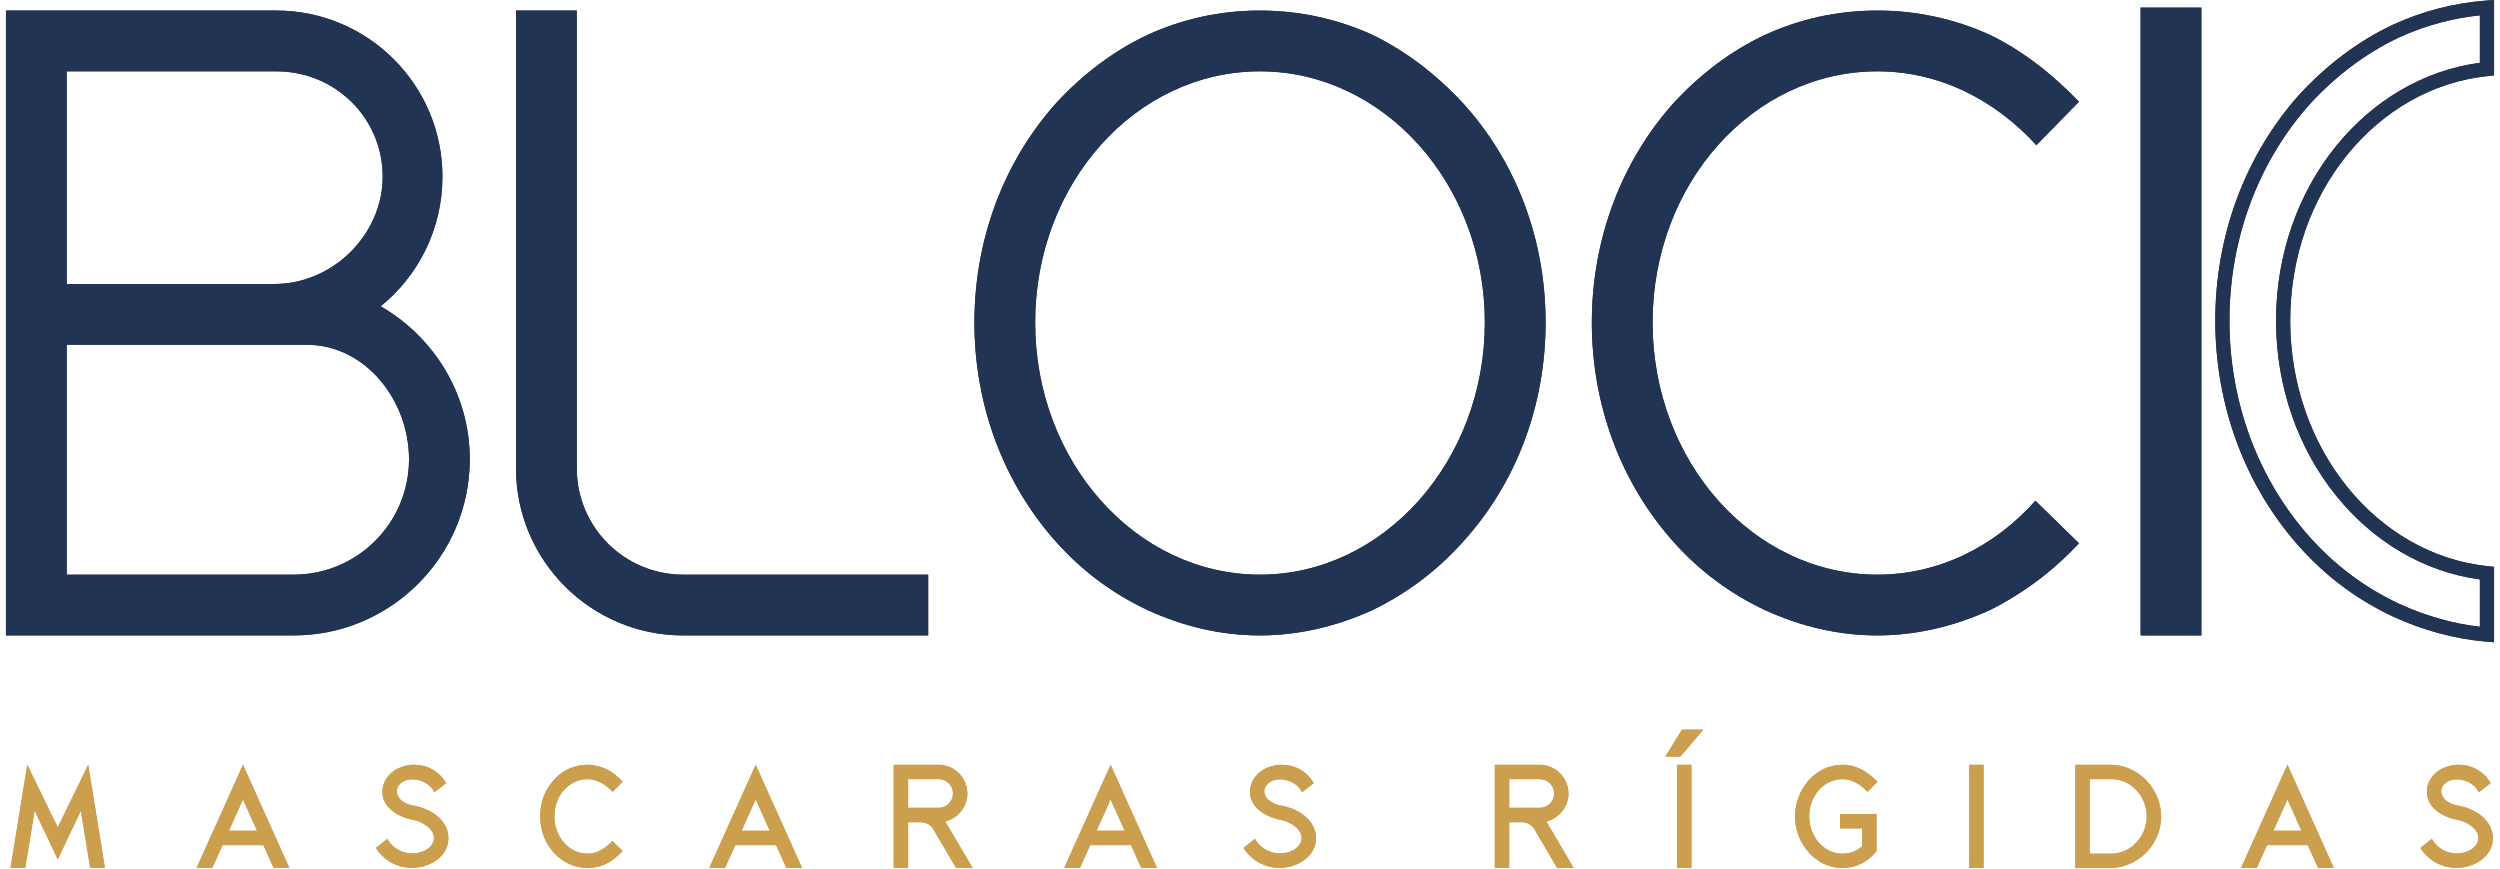
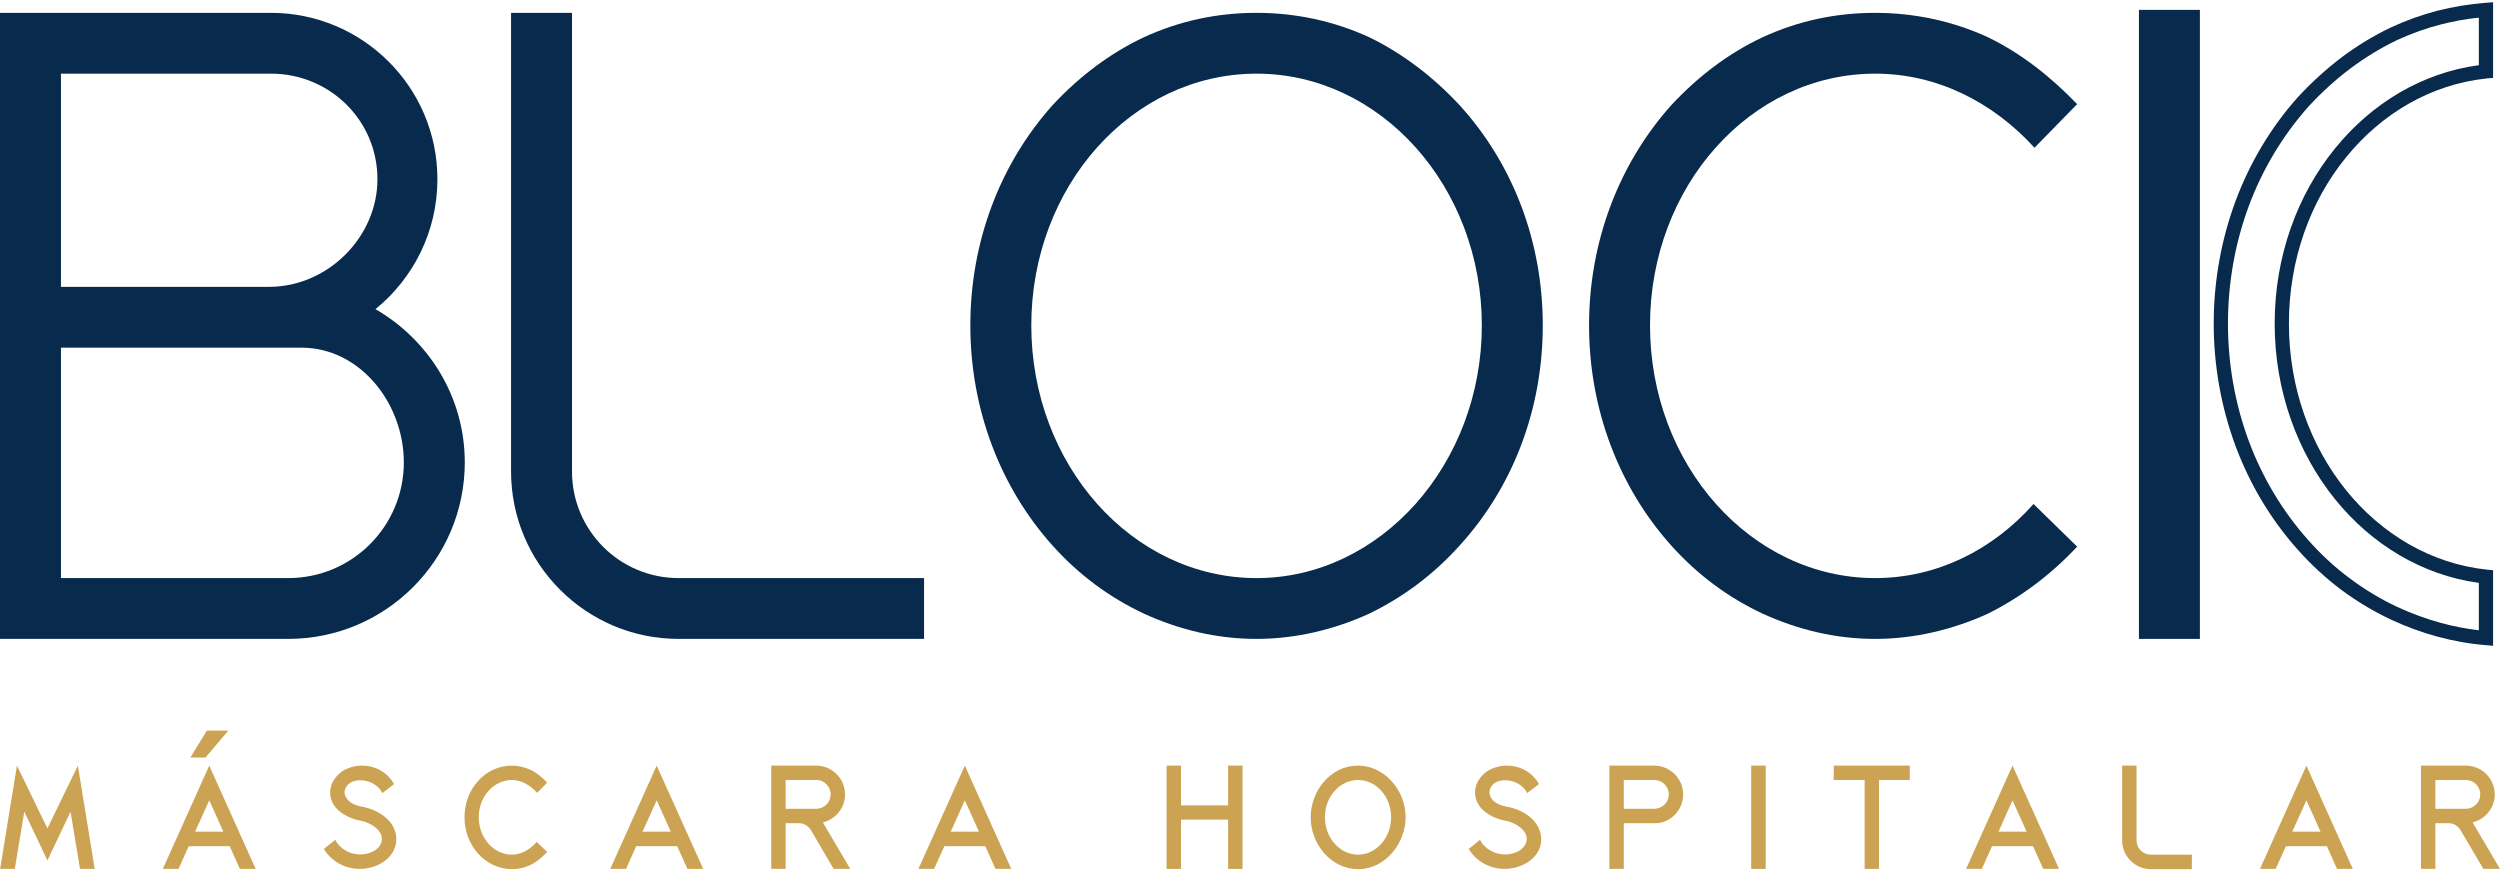
- <svg xmlns="http://www.w3.org/2000/svg" xml:space="preserve" width="144px" height="50px" version="1.1" style="shape-rendering:geometricPrecision; text-rendering:geometricPrecision; image-rendering:optimizeQuality; fill-rule:evenodd; clip-rule:evenodd" viewBox="0 0 144.9 50.553">
+ <svg xmlns="http://www.w3.org/2000/svg" xml:space="preserve" width="175px" height="61px" version="1.1" style="shape-rendering:geometricPrecision; text-rendering:geometricPrecision; image-rendering:optimizeQuality; fill-rule:evenodd; clip-rule:evenodd" viewBox="0 0 177.18 61.44">
  <defs>
    <style type="text/css">
   
-     .fil2 {fill:#223454}
-     .fil0 {fill:#CC9F4E;fill-rule:nonzero}
-     .fil1 {fill:#223454;fill-rule:nonzero}
+     .fil1 {fill:#082A4D}
+     .fil0 {fill:#082A4D;fill-rule:nonzero}
+     .fil2 {fill:#CCA352;fill-rule:nonzero}
   
  </style>
  </defs>
  <g id="Camada_x0020_1">
-     <path class="fil0" d="M0.267 50.553m4.524 -6.015l-1.775 3.646 -1.774 -3.646 -0.975 6.005 0.858 0 0.546 -3.334 1.345 2.837 1.346 -2.827 0.545 3.324 0.858 0 -0.974 -6.005z" />
-     <path class="fil0" d="M11.104 50.553m4.484 -0.01l0.916 0 -2.7 -6.005 -2.7 6.005 0.916 0 0.595 -1.326 2.378 0 0.595 1.326zm-2.603 -2.164l0.819 -1.823 0.819 1.823 -1.638 0z" />
-     <path class="fil0" d="M21.55 50.553m2.213 -6.015c-0.39,0 -0.789,0.117 -1.111,0.312 -0.39,0.254 -0.663,0.653 -0.721,1.092 -0.118,1.072 0.926,1.647 1.774,1.803 0.584,0.107 1.277,0.566 1.218,1.121 -0.029,0.244 -0.185,0.459 -0.429,0.615 -0.809,0.467 -1.871,0.156 -2.281,-0.634l-0.663 0.536c0.478,0.761 1.268,1.16 2.106,1.16 0.945,0 2.008,-0.585 2.106,-1.579 0.097,-1.092 -0.907,-1.872 -2.087,-2.057 -0.263,-0.058 -0.516,-0.166 -0.692,-0.331 -0.156,-0.166 -0.243,-0.361 -0.224,-0.537 0.146,-0.935 1.755,-0.828 2.193,0.098l0.683 -0.526c-0.4,-0.702 -1.102,-1.073 -1.872,-1.073z" />
-     <path class="fil0" d="M31.11 50.553m4.202 -1.579c-0.41,0.458 -0.927,0.74 -1.443,0.74 -1.073,0 -1.93,-0.974 -1.93,-2.173 0,-1.199 0.857,-2.165 1.93,-2.165 0.526,0 1.043,0.283 1.462,0.742l0.585 -0.595c-0.312,-0.322 -0.634,-0.585 -0.965,-0.741 -0.351,-0.156 -0.721,-0.244 -1.082,-0.244 -0.38,0 -0.741,0.078 -1.092,0.234 -0.332,0.156 -0.634,0.38 -0.877,0.663 -0.517,0.565 -0.79,1.316 -0.79,2.106 0,0.789 0.273,1.54 0.79,2.105 0.253,0.293 0.555,0.507 0.877,0.663 0.341,0.156 0.702,0.244 1.092,0.244 0.38,0 0.75,-0.088 1.082,-0.244 0.312,-0.156 0.633,-0.4 0.965,-0.751l-0.604 -0.584z" />
-     <path class="fil0" d="M40.962 50.553m4.484 -0.01l0.917 0 -2.7 -6.005 -2.701 6.005 0.917 0 0.594 -1.326 2.379 0 0.594 1.326zm-2.602 -2.164l0.819 -1.823 0.818 1.823 -1.637 0z" />
-     <path class="fil0" d="M51.701 50.553m4.592 -0.01l-1.589 -2.7c0.741,-0.195 1.286,-0.848 1.286,-1.628 0,-0.926 -0.75,-1.677 -1.686,-1.677l-2.603 0 0 6.005 0.839 0 0 -2.661 0.76 0c0.293,0 0.556,0.166 0.702,0.4l1.326 2.261 0.965 0zm-1.989 -3.499l-1.764 0 0 -1.668 1.784 0c0.458,0 0.828,0.371 0.828,0.839 0,0.458 -0.37,0.829 -0.848,0.829z" />
-     <path class="fil0" d="M61.632 50.553m4.484 -0.01l0.916 0 -2.7 -6.005 -2.7 6.005 0.916 0 0.595 -1.326 2.378 0 0.595 1.326zm-2.603 -2.164l0.819 -1.823 0.819 1.823 -1.638 0z" />
-     <path class="fil0" d="M72.078 50.553m2.213 -6.015c-0.39,0 -0.79,0.117 -1.111,0.312 -0.39,0.254 -0.663,0.653 -0.722,1.092 -0.117,1.072 0.927,1.647 1.774,1.803 0.585,0.107 1.278,0.566 1.219,1.121 -0.029,0.244 -0.185,0.459 -0.429,0.615 -0.809,0.467 -1.872,0.156 -2.281,-0.634l-0.663 0.536c0.478,0.761 1.267,1.16 2.106,1.16 0.945,0 2.008,-0.585 2.105,-1.579 0.098,-1.092 -0.906,-1.872 -2.086,-2.057 -0.263,-0.058 -0.516,-0.166 -0.692,-0.331 -0.156,-0.166 -0.244,-0.361 -0.224,-0.537 0.146,-0.935 1.755,-0.828 2.193,0.098l0.683 -0.526c-0.4,-0.702 -1.102,-1.073 -1.872,-1.073z" />
-     <path class="fil0" d="M86.707 50.553m4.591 -0.01l-1.588 -2.7c0.74,-0.195 1.286,-0.848 1.286,-1.628 0,-0.926 -0.75,-1.677 -1.686,-1.677l-2.603 0 0 6.005 0.839 0 0 -2.661 0.76 0c0.292,0 0.555,0.166 0.702,0.4l1.326 2.261 0.964 0zm-1.988 -3.499l-1.764 0 0 -1.668 1.783 0c0.458,0 0.829,0.371 0.829,0.839 0,0.458 -0.371,0.829 -0.848,0.829z" />
-     <path class="fil0" d="M96.637 50.553m1.521 -6.015l-0.838 0 0 6.005 0.838 0 0 -6.005zm-0.555 -2.047l-0.966 1.57 0.878 0 1.335 -1.57 -1.247 0z" />
-     <path class="fil0" d="M104.189 50.553m4.747 -0.985l0 -2.164 -2.125 0 0 0.839 1.287 0 0 1.043c-0.322,0.292 -0.712,0.428 -1.151,0.428 -1.072,0 -1.93,-0.974 -1.93,-2.173 0,-1.199 0.858,-2.165 1.93,-2.165 0.527,0 1.053,0.283 1.463,0.742l0.585 -0.595c-0.585,-0.585 -1.229,-0.985 -2.048,-0.985 -1.618,0 -2.758,1.492 -2.758,3.003 0,1.569 1.199,3.012 2.758,3.012 0.81,0 1.512,-0.38 1.989,-0.985z" />
-     <path class="fil0" d="M114.333 50.553m0.839 -6.015l-0.839 0 0 6.005 0.839 0 0 -6.005z" />
-     <path class="fil0" d="M120.51 50.553m5.001 -3.003c0,-1.627 -1.336,-2.982 -2.895,-3.012l-2.106 0 0 6.015 2.106 0c1.638,-0.059 2.895,-1.443 2.895,-3.003zm-2.895 -2.174c1.16,-0.009 2.057,1.014 2.057,2.174 0,1.16 -0.926,2.164 -2.057,2.164l-1.267 0 0 -4.338 1.267 0z" />
-     <path class="fil0" d="M130.167 50.553m4.484 -0.01l0.917 0 -2.7 -6.005 -2.701 6.005 0.917 0 0.594 -1.326 2.379 0 0.594 1.326zm-2.602 -2.164l0.819 -1.823 0.818 1.823 -1.637 0z" />
-     <path class="fil0" d="M140.614 50.553m2.213 -6.015c-0.39,0 -0.79,0.117 -1.112,0.312 -0.389,0.254 -0.663,0.653 -0.721,1.092 -0.117,1.072 0.926,1.647 1.774,1.803 0.585,0.107 1.277,0.566 1.219,1.121 -0.03,0.244 -0.186,0.459 -0.429,0.615 -0.809,0.467 -1.872,0.156 -2.281,-0.634l-0.663 0.536c0.477,0.761 1.267,1.16 2.105,1.16 0.946,0 2.009,-0.585 2.106,-1.579 0.097,-1.092 -0.906,-1.872 -2.086,-2.057 -0.263,-0.058 -0.517,-0.166 -0.692,-0.331 -0.156,-0.166 -0.244,-0.361 -0.224,-0.537 0.146,-0.935 1.754,-0.828 2.193,0.098l0.682 -0.526c-0.399,-0.702 -1.101,-1.073 -1.871,-1.073z" />
-     <path class="fil1" d="M0 37.005m21.822 -19.168c2.183,-1.769 3.598,-4.482 3.598,-7.549 0,-5.367 -4.364,-9.673 -9.673,-9.673l-15.747 0 0 36.39 16.75 0c5.662,0 10.262,-4.6 10.262,-10.262 0,-3.834 -2.123,-7.137 -5.19,-8.906zm-5.072 15.629l-13.211 0 0 -13.388 13.978 0c3.421,0 5.957,3.244 5.957,6.665 0,3.715 -3.008,6.723 -6.724,6.723zm-1.003 -29.312c3.421,0 6.193,2.713 6.193,6.134 0,3.362 -2.89,6.251 -6.31,6.251l-12.091 0 0 -12.385 12.208 0z" />
-     <path class="fil1" d="M29.705 37.005m9.731 -3.539c-3.421,0 -6.193,-2.772 -6.193,-6.192l0 -26.659 -3.538 0 0 26.659c0,5.367 4.364,9.731 9.731,9.731l14.273 0 0 -3.539 -14.273 0z" />
-     <path class="fil1" d="M56.4 37.005m16.633 0c2.241,0 4.482,-0.531 6.546,-1.474 1.947,-0.944 3.716,-2.242 5.249,-3.952 3.126,-3.421 4.837,-7.962 4.837,-12.798 0,-4.837 -1.711,-9.378 -4.837,-12.799 -1.533,-1.651 -3.302,-3.008 -5.249,-3.952 -2.064,-0.943 -4.305,-1.415 -6.546,-1.415 -2.301,0 -4.483,0.472 -6.547,1.415 -2.006,0.944 -3.775,2.301 -5.308,3.952 -3.067,3.421 -4.778,7.962 -4.778,12.799 0,4.836 1.711,9.377 4.778,12.798 1.533,1.71 3.302,3.008 5.308,3.952 2.064,0.943 4.246,1.474 6.547,1.474zm0 -32.851c7.195,0 13.093,6.546 13.093,14.627 0,8.08 -5.898,14.685 -13.093,14.685 -7.255,0 -13.094,-6.605 -13.094,-14.685 0,-8.081 5.839,-14.627 13.094,-14.627z" />
-     <path class="fil1" d="M92.357 37.005m25.833 -7.844c-2.36,2.654 -5.603,4.305 -9.201,4.305 -7.255,0 -13.094,-6.605 -13.094,-14.685 0,-8.081 5.839,-14.627 13.094,-14.627 3.598,0 6.841,1.651 9.259,4.305l2.478 -2.536c-1.534,-1.592 -3.244,-2.949 -5.19,-3.893 -2.065,-0.943 -4.306,-1.415 -6.547,-1.415 -2.3,0 -4.483,0.472 -6.547,1.415 -2.005,0.944 -3.775,2.301 -5.308,3.952 -3.067,3.421 -4.777,7.962 -4.777,12.799 0,4.836 1.71,9.377 4.777,12.798 1.533,1.71 3.303,3.008 5.308,3.952 2.064,0.943 4.247,1.474 6.547,1.474 2.241,0 4.482,-0.531 6.547,-1.474 1.887,-0.944 3.656,-2.242 5.19,-3.893l-2.536 -2.477z" />
-     <polygon class="fil2" points="127.856,17.866 127.856,14.273 127.856,0.443 124.317,0.443 124.317,37.006 127.856,37.006 127.856,26.356 127.856,23.377 " />
-     <path class="fil1" d="M144.074 33.745c-3.309,-0.449 -6.243,-2.241 -8.366,-4.871 -2.178,-2.699 -3.504,-6.285 -3.504,-10.202 0,-3.914 1.324,-7.484 3.5,-10.17 2.122,-2.619 5.059,-4.401 8.37,-4.845l0 -2.763c-0.75,0.078 -1.487,0.21 -2.205,0.397 -0.862,0.223 -1.707,0.524 -2.53,0.902 -0.959,0.455 -1.864,1.007 -2.71,1.64 -0.879,0.658 -1.702,1.41 -2.466,2.238 -1.501,1.685 -2.672,3.649 -3.465,5.787 -0.791,2.131 -1.208,4.436 -1.208,6.814 0,2.377 0.418,4.684 1.208,6.815 0.793,2.138 1.963,4.101 3.465,5.786 0.747,0.837 1.553,1.577 2.416,2.22 0.864,0.645 1.786,1.196 2.76,1.657 0.82,0.378 1.667,0.69 2.535,0.925 0.716,0.197 1.45,0.339 2.2,0.425l0 -2.755zm-7.725 -5.387c2.067,2.561 4.946,4.276 8.18,4.614l0.371 0.039 0 4.392 -0.447 -0.037c-0.947,-0.079 -1.879,-0.247 -2.795,-0.497 -0.904,-0.243 -1.794,-0.572 -2.666,-0.973 -1.034,-0.489 -2.002,-1.067 -2.906,-1.741 -0.906,-0.676 -1.753,-1.453 -2.539,-2.334 -1.571,-1.763 -2.795,-3.815 -3.623,-6.048 -0.824,-2.222 -1.259,-4.625 -1.259,-7.101 0,-2.477 0.435,-4.879 1.259,-7.101 0.828,-2.232 2.052,-4.285 3.623,-6.048l0.005 -0.005c0.796,-0.862 1.658,-1.65 2.584,-2.342 0.893,-0.669 1.845,-1.25 2.852,-1.726 0.872,-0.401 1.764,-0.72 2.675,-0.956 0.913,-0.235 1.846,-0.39 2.794,-0.461l0.443 -0.033 0 4.392 -0.371 0.038c-3.237,0.335 -6.119,2.039 -8.187,4.591 -2.06,2.542 -3.313,5.929 -3.313,9.651 0,3.724 1.256,7.128 3.32,9.686z" />
-     <path class="fil0" d="M0.267 50.553m4.524 -6.015l-1.775 3.646 -1.774 -3.646 -0.975 6.005 0.858 0 0.546 -3.334 1.345 2.837 1.346 -2.827 0.545 3.324 0.858 0 -0.974 -6.005z" />
-     <path class="fil0" d="M11.104 50.553m4.484 -0.01l0.916 0 -2.7 -6.005 -2.7 6.005 0.916 0 0.595 -1.326 2.378 0 0.595 1.326zm-2.603 -2.164l0.819 -1.823 0.819 1.823 -1.638 0z" />
-     <path class="fil0" d="M21.55 50.553m2.213 -6.015c-0.39,0 -0.789,0.117 -1.111,0.312 -0.39,0.254 -0.663,0.653 -0.721,1.092 -0.118,1.072 0.926,1.647 1.774,1.803 0.584,0.107 1.277,0.566 1.218,1.121 -0.029,0.244 -0.185,0.459 -0.429,0.615 -0.809,0.467 -1.871,0.156 -2.281,-0.634l-0.663 0.536c0.478,0.761 1.268,1.16 2.106,1.16 0.945,0 2.008,-0.585 2.106,-1.579 0.097,-1.092 -0.907,-1.872 -2.087,-2.057 -0.263,-0.058 -0.516,-0.166 -0.692,-0.331 -0.156,-0.166 -0.243,-0.361 -0.224,-0.537 0.146,-0.935 1.755,-0.828 2.193,0.098l0.683 -0.526c-0.4,-0.702 -1.102,-1.073 -1.872,-1.073z" />
-     <path class="fil0" d="M31.11 50.553m4.202 -1.579c-0.41,0.458 -0.927,0.74 -1.443,0.74 -1.073,0 -1.93,-0.974 -1.93,-2.173 0,-1.199 0.857,-2.165 1.93,-2.165 0.526,0 1.043,0.283 1.462,0.742l0.585 -0.595c-0.312,-0.322 -0.634,-0.585 -0.965,-0.741 -0.351,-0.156 -0.721,-0.244 -1.082,-0.244 -0.38,0 -0.741,0.078 -1.092,0.234 -0.332,0.156 -0.634,0.38 -0.877,0.663 -0.517,0.565 -0.79,1.316 -0.79,2.106 0,0.789 0.273,1.54 0.79,2.105 0.253,0.293 0.555,0.507 0.877,0.663 0.341,0.156 0.702,0.244 1.092,0.244 0.38,0 0.75,-0.088 1.082,-0.244 0.312,-0.156 0.633,-0.4 0.965,-0.751l-0.604 -0.584z" />
-     <path class="fil0" d="M40.962 50.553m4.484 -0.01l0.917 0 -2.7 -6.005 -2.701 6.005 0.917 0 0.594 -1.326 2.379 0 0.594 1.326zm-2.602 -2.164l0.819 -1.823 0.818 1.823 -1.637 0z" />
-     <path class="fil0" d="M51.701 50.553m4.592 -0.01l-1.589 -2.7c0.741,-0.195 1.286,-0.848 1.286,-1.628 0,-0.926 -0.75,-1.677 -1.686,-1.677l-2.603 0 0 6.005 0.839 0 0 -2.661 0.76 0c0.293,0 0.556,0.166 0.702,0.4l1.326 2.261 0.965 0zm-1.989 -3.499l-1.764 0 0 -1.668 1.784 0c0.458,0 0.828,0.371 0.828,0.839 0,0.458 -0.37,0.829 -0.848,0.829z" />
-     <path class="fil0" d="M61.632 50.553m4.484 -0.01l0.916 0 -2.7 -6.005 -2.7 6.005 0.916 0 0.595 -1.326 2.378 0 0.595 1.326zm-2.603 -2.164l0.819 -1.823 0.819 1.823 -1.638 0z" />
-     <path class="fil0" d="M72.078 50.553m2.213 -6.015c-0.39,0 -0.79,0.117 -1.111,0.312 -0.39,0.254 -0.663,0.653 -0.722,1.092 -0.117,1.072 0.927,1.647 1.774,1.803 0.585,0.107 1.278,0.566 1.219,1.121 -0.029,0.244 -0.185,0.459 -0.429,0.615 -0.809,0.467 -1.872,0.156 -2.281,-0.634l-0.663 0.536c0.478,0.761 1.267,1.16 2.106,1.16 0.945,0 2.008,-0.585 2.105,-1.579 0.098,-1.092 -0.906,-1.872 -2.086,-2.057 -0.263,-0.058 -0.516,-0.166 -0.692,-0.331 -0.156,-0.166 -0.244,-0.361 -0.224,-0.537 0.146,-0.935 1.755,-0.828 2.193,0.098l0.683 -0.526c-0.4,-0.702 -1.102,-1.073 -1.872,-1.073z" />
-     <path class="fil0" d="M86.707 50.553m4.591 -0.01l-1.588 -2.7c0.74,-0.195 1.286,-0.848 1.286,-1.628 0,-0.926 -0.75,-1.677 -1.686,-1.677l-2.603 0 0 6.005 0.839 0 0 -2.661 0.76 0c0.292,0 0.555,0.166 0.702,0.4l1.326 2.261 0.964 0zm-1.988 -3.499l-1.764 0 0 -1.668 1.783 0c0.458,0 0.829,0.371 0.829,0.839 0,0.458 -0.371,0.829 -0.848,0.829z" />
-     <path class="fil0" d="M96.637 50.553m1.521 -6.015l-0.838 0 0 6.005 0.838 0 0 -6.005zm-0.555 -2.047l-0.966 1.57 0.878 0 1.335 -1.57 -1.247 0z" />
-     <path class="fil0" d="M104.189 50.553m4.747 -0.985l0 -2.164 -2.125 0 0 0.839 1.287 0 0 1.043c-0.322,0.292 -0.712,0.428 -1.151,0.428 -1.072,0 -1.93,-0.974 -1.93,-2.173 0,-1.199 0.858,-2.165 1.93,-2.165 0.527,0 1.053,0.283 1.463,0.742l0.585 -0.595c-0.585,-0.585 -1.229,-0.985 -2.048,-0.985 -1.618,0 -2.758,1.492 -2.758,3.003 0,1.569 1.199,3.012 2.758,3.012 0.81,0 1.512,-0.38 1.989,-0.985z" />
-     <path class="fil0" d="M114.333 50.553m0.839 -6.015l-0.839 0 0 6.005 0.839 0 0 -6.005z" />
-     <path class="fil0" d="M120.51 50.553m5.001 -3.003c0,-1.627 -1.336,-2.982 -2.895,-3.012l-2.106 0 0 6.015 2.106 0c1.638,-0.059 2.895,-1.443 2.895,-3.003zm-2.895 -2.174c1.16,-0.009 2.057,1.014 2.057,2.174 0,1.16 -0.926,2.164 -2.057,2.164l-1.267 0 0 -4.338 1.267 0z" />
-     <path class="fil0" d="M130.167 50.553m4.484 -0.01l0.917 0 -2.7 -6.005 -2.701 6.005 0.917 0 0.594 -1.326 2.379 0 0.594 1.326zm-2.602 -2.164l0.819 -1.823 0.818 1.823 -1.637 0z" />
-     <path class="fil0" d="M140.614 50.553m2.213 -6.015c-0.39,0 -0.79,0.117 -1.112,0.312 -0.389,0.254 -0.663,0.653 -0.721,1.092 -0.117,1.072 0.926,1.647 1.774,1.803 0.585,0.107 1.277,0.566 1.219,1.121 -0.03,0.244 -0.186,0.459 -0.429,0.615 -0.809,0.467 -1.872,0.156 -2.281,-0.634l-0.663 0.536c0.477,0.761 1.267,1.16 2.105,1.16 0.946,0 2.009,-0.585 2.106,-1.579 0.097,-1.092 -0.906,-1.872 -2.086,-2.057 -0.263,-0.058 -0.517,-0.166 -0.692,-0.331 -0.156,-0.166 -0.244,-0.361 -0.224,-0.537 0.146,-0.935 1.754,-0.828 2.193,0.098l0.682 -0.526c-0.399,-0.702 -1.101,-1.073 -1.871,-1.073z" />
-     <path class="fil1" d="M0 37.005m21.822 -19.168c2.183,-1.769 3.598,-4.482 3.598,-7.549 0,-5.367 -4.364,-9.673 -9.673,-9.673l-15.747 0 0 36.39 16.75 0c5.662,0 10.262,-4.6 10.262,-10.262 0,-3.834 -2.123,-7.137 -5.19,-8.906zm-5.072 15.629l-13.211 0 0 -13.388 13.978 0c3.421,0 5.957,3.244 5.957,6.665 0,3.715 -3.008,6.723 -6.724,6.723zm-1.003 -29.312c3.421,0 6.193,2.713 6.193,6.134 0,3.362 -2.89,6.251 -6.31,6.251l-12.091 0 0 -12.385 12.208 0z" />
-     <path class="fil1" d="M29.705 37.005m9.731 -3.539c-3.421,0 -6.193,-2.772 -6.193,-6.192l0 -26.659 -3.538 0 0 26.659c0,5.367 4.364,9.731 9.731,9.731l14.273 0 0 -3.539 -14.273 0z" />
-     <path class="fil1" d="M56.4 37.005m16.633 0c2.241,0 4.482,-0.531 6.546,-1.474 1.947,-0.944 3.716,-2.242 5.249,-3.952 3.126,-3.421 4.837,-7.962 4.837,-12.798 0,-4.837 -1.711,-9.378 -4.837,-12.799 -1.533,-1.651 -3.302,-3.008 -5.249,-3.952 -2.064,-0.943 -4.305,-1.415 -6.546,-1.415 -2.301,0 -4.483,0.472 -6.547,1.415 -2.006,0.944 -3.775,2.301 -5.308,3.952 -3.067,3.421 -4.778,7.962 -4.778,12.799 0,4.836 1.711,9.377 4.778,12.798 1.533,1.71 3.302,3.008 5.308,3.952 2.064,0.943 4.246,1.474 6.547,1.474zm0 -32.851c7.195,0 13.093,6.546 13.093,14.627 0,8.08 -5.898,14.685 -13.093,14.685 -7.255,0 -13.094,-6.605 -13.094,-14.685 0,-8.081 5.839,-14.627 13.094,-14.627z" />
-     <path class="fil1" d="M92.357 37.005m25.833 -7.844c-2.36,2.654 -5.603,4.305 -9.201,4.305 -7.255,0 -13.094,-6.605 -13.094,-14.685 0,-8.081 5.839,-14.627 13.094,-14.627 3.598,0 6.841,1.651 9.259,4.305l2.478 -2.536c-1.534,-1.592 -3.244,-2.949 -5.19,-3.893 -2.065,-0.943 -4.306,-1.415 -6.547,-1.415 -2.3,0 -4.483,0.472 -6.547,1.415 -2.005,0.944 -3.775,2.301 -5.308,3.952 -3.067,3.421 -4.777,7.962 -4.777,12.799 0,4.836 1.71,9.377 4.777,12.798 1.533,1.71 3.303,3.008 5.308,3.952 2.064,0.943 4.247,1.474 6.547,1.474 2.241,0 4.482,-0.531 6.547,-1.474 1.887,-0.944 3.656,-2.242 5.19,-3.893l-2.536 -2.477z" />
-     <polygon class="fil2" points="127.856,17.866 127.856,14.273 127.856,0.443 124.317,0.443 124.317,37.006 127.856,37.006 127.856,26.356 127.856,23.377 " />
-     <path class="fil1" d="M144.074 33.745c-3.309,-0.449 -6.243,-2.241 -8.366,-4.871 -2.178,-2.699 -3.504,-6.285 -3.504,-10.202 0,-3.914 1.324,-7.484 3.5,-10.17 2.122,-2.619 5.059,-4.401 8.37,-4.845l0 -2.763c-0.75,0.078 -1.487,0.21 -2.205,0.397 -0.862,0.223 -1.707,0.524 -2.53,0.902 -0.959,0.455 -1.864,1.007 -2.71,1.64 -0.879,0.658 -1.702,1.41 -2.466,2.238 -1.501,1.685 -2.672,3.649 -3.465,5.787 -0.791,2.131 -1.208,4.436 -1.208,6.814 0,2.377 0.418,4.684 1.208,6.815 0.793,2.138 1.963,4.101 3.465,5.786 0.747,0.837 1.553,1.577 2.416,2.22 0.864,0.645 1.786,1.196 2.76,1.657 0.82,0.378 1.667,0.69 2.535,0.925 0.716,0.197 1.45,0.339 2.2,0.425l0 -2.755zm-7.725 -5.387c2.067,2.561 4.946,4.276 8.18,4.614l0.371 0.039 0 4.392 -0.447 -0.037c-0.947,-0.079 -1.879,-0.247 -2.795,-0.497 -0.904,-0.243 -1.794,-0.572 -2.666,-0.973 -1.034,-0.489 -2.002,-1.067 -2.906,-1.741 -0.906,-0.676 -1.753,-1.453 -2.539,-2.334 -1.571,-1.763 -2.795,-3.815 -3.623,-6.048 -0.824,-2.222 -1.259,-4.625 -1.259,-7.101 0,-2.477 0.435,-4.879 1.259,-7.101 0.828,-2.232 2.052,-4.285 3.623,-6.048l0.005 -0.005c0.796,-0.862 1.658,-1.65 2.584,-2.342 0.893,-0.669 1.845,-1.25 2.852,-1.726 0.872,-0.401 1.764,-0.72 2.675,-0.956 0.913,-0.235 1.846,-0.39 2.794,-0.461l0.443 -0.033 0 4.392 -0.371 0.038c-3.237,0.335 -6.119,2.039 -8.187,4.591 -2.06,2.542 -3.313,5.929 -3.313,9.651 0,3.724 1.256,7.128 3.32,9.686z" />
+     <g id="_2706312028400">
+       <path class="fil0" d="M0 45.12m26.61 -23.37c2.66,-2.16 4.39,-5.47 4.39,-9.21 0,-6.54 -5.32,-11.79 -11.8,-11.79l-19.2 0 0 44.37 20.43 0c6.9,0 12.51,-5.61 12.51,-12.51 0,-4.67 -2.59,-8.7 -6.33,-10.86zm-6.18 19.06l-16.11 0 0 -16.33 17.04 0c4.17,0 7.26,3.96 7.26,8.13 0,4.53 -3.66,8.2 -8.19,8.2zm-1.23 -35.75c4.17,0 7.55,3.31 7.55,7.48 0,4.1 -3.52,7.63 -7.69,7.63l-14.74 0 0 -15.11 14.88 0z" />
+       <path class="fil0" d="M36.22 45.12m11.87 -4.31c-4.17,0 -7.55,-3.38 -7.55,-7.55l0 -32.51 -4.32 0 0 32.51c0,6.54 5.32,11.86 11.87,11.86l17.4 0 0 -4.31 -17.4 0z" />
+       <path class="fil0" d="M68.77 45.12m20.29 0c2.73,0 5.46,-0.64 7.98,-1.79 2.37,-1.15 4.53,-2.74 6.4,-4.82 3.81,-4.17 5.9,-9.71 5.9,-15.61 0,-5.9 -2.09,-11.43 -5.9,-15.61 -1.87,-2.01 -4.03,-3.66 -6.4,-4.81 -2.52,-1.16 -5.25,-1.73 -7.98,-1.73 -2.81,0 -5.47,0.57 -7.99,1.73 -2.44,1.15 -4.6,2.8 -6.47,4.81 -3.74,4.18 -5.83,9.71 -5.83,15.61 0,5.9 2.09,11.44 5.83,15.61 1.87,2.08 4.03,3.67 6.47,4.82 2.52,1.15 5.18,1.79 7.99,1.79zm0 -40.06c8.77,0 15.96,7.99 15.96,17.84 0,9.85 -7.19,17.91 -15.96,17.91 -8.85,0 -15.97,-8.06 -15.97,-17.91 0,-9.85 7.12,-17.84 15.97,-17.84z" />
+       <path class="fil0" d="M112.62 45.12m31.5 -9.56c-2.88,3.24 -6.83,5.25 -11.22,5.25 -8.84,0 -15.96,-8.06 -15.96,-17.91 0,-9.85 7.12,-17.84 15.96,-17.84 4.39,0 8.34,2.02 11.29,5.25l3.02 -3.09c-1.87,-1.94 -3.95,-3.59 -6.32,-4.74 -2.52,-1.16 -5.26,-1.73 -7.99,-1.73 -2.8,0 -5.46,0.57 -7.98,1.73 -2.45,1.15 -4.6,2.8 -6.47,4.81 -3.74,4.18 -5.83,9.71 -5.83,15.61 0,5.9 2.09,11.44 5.83,15.61 1.87,2.08 4.02,3.67 6.47,4.82 2.52,1.15 5.18,1.79 7.98,1.79 2.73,0 5.47,-0.64 7.99,-1.79 2.3,-1.15 4.45,-2.74 6.32,-4.75l-3.09 -3.02z" />
+       <polygon class="fil1" points="155.91,21.79 155.91,17.4 155.91,0.54 151.59,0.54 151.59,45.12 155.91,45.12 155.91,32.14 155.91,28.51 " />
+       <path class="fil0" d="M175.68 41.15c-4.03,-0.55 -7.61,-2.73 -10.2,-5.94 -2.65,-3.29 -4.27,-7.66 -4.27,-12.44 0,-4.77 1.61,-9.13 4.27,-12.4 2.59,-3.2 6.17,-5.37 10.2,-5.91l0 -3.37c-0.91,0.09 -1.81,0.26 -2.68,0.48 -1.06,0.27 -2.09,0.64 -3.09,1.1 -1.17,0.56 -2.27,1.23 -3.3,2 -1.08,0.81 -2.08,1.72 -3.01,2.73 -1.83,2.06 -3.26,4.45 -4.23,7.06 -0.96,2.6 -1.47,5.41 -1.47,8.31 0,2.9 0.51,5.71 1.47,8.31 0.97,2.61 2.4,5 4.23,7.05 0.91,1.02 1.89,1.93 2.95,2.71 1.05,0.79 2.17,1.46 3.36,2.02 1,0.46 2.03,0.84 3.09,1.13 0.87,0.24 1.77,0.41 2.68,0.52l0 -3.36zm-9.41 -6.57c2.52,3.12 6.03,5.21 9.97,5.63l0.45 0.04 0 5.36 -0.54 -0.05c-1.16,-0.09 -2.29,-0.3 -3.41,-0.6 -1.1,-0.3 -2.19,-0.7 -3.25,-1.19 -1.26,-0.59 -2.44,-1.3 -3.55,-2.12 -1.1,-0.83 -2.13,-1.77 -3.09,-2.85 -1.92,-2.15 -3.41,-4.65 -4.42,-7.37 -1,-2.71 -1.54,-5.64 -1.54,-8.66 0,-3.02 0.54,-5.95 1.54,-8.66 1.01,-2.72 2.5,-5.23 4.42,-7.38l0 0c0.97,-1.05 2.03,-2.01 3.15,-2.86 1.09,-0.81 2.25,-1.52 3.48,-2.1 1.07,-0.49 2.15,-0.88 3.26,-1.17 1.12,-0.28 2.25,-0.47 3.41,-0.56l0.54 -0.04 0 5.36 -0.45 0.04c-3.95,0.41 -7.46,2.49 -9.98,5.6 -2.52,3.1 -4.04,7.23 -4.04,11.77 0,4.54 1.53,8.69 4.05,11.81z" />
+     </g>
+     <g id="_2706312031728">
+       <path class="fil2" d="M0.01 61.44m5.51 -7.34l-2.16 4.45 -2.16 -4.45 -1.19 7.32 1.04 0 0.67 -4.06 1.64 3.46 1.64 -3.45 0.67 4.05 1.04 0 -1.19 -7.32z" />
+       <path class="fil2" d="M11.54 61.44m5.46 -0.02l1.12 0 -3.29 -7.32 -3.29 7.32 1.11 0 0.73 -1.61 2.9 0 0.72 1.61zm-3.17 -2.64l1 -2.22 1 2.22 -2 0zm0.83 -7.16l-1.17 1.91 1.07 0 1.62 -1.91 -1.52 0z" />
+       <path class="fil2" d="M22.95 61.44m2.7 -7.34c-0.48,0 -0.97,0.14 -1.36,0.38 -0.47,0.31 -0.81,0.8 -0.88,1.33 -0.14,1.31 1.13,2.01 2.17,2.2 0.71,0.13 1.55,0.69 1.48,1.37 -0.03,0.3 -0.22,0.56 -0.52,0.75 -0.99,0.57 -2.28,0.19 -2.78,-0.77l-0.81 0.65c0.58,0.93 1.54,1.41 2.57,1.41 1.15,0 2.44,-0.71 2.56,-1.92 0.12,-1.33 -1.1,-2.28 -2.54,-2.51 -0.32,-0.07 -0.63,-0.2 -0.84,-0.4 -0.19,-0.21 -0.3,-0.44 -0.28,-0.66 0.18,-1.14 2.14,-1.01 2.68,0.12l0.83 -0.64c-0.49,-0.86 -1.34,-1.31 -2.28,-1.31z" />
+       <path class="fil2" d="M32.92 61.44m5.12 -1.93c-0.5,0.56 -1.12,0.9 -1.75,0.9 -1.31,0 -2.36,-1.19 -2.36,-2.65 0,-1.46 1.05,-2.64 2.36,-2.64 0.64,0 1.27,0.35 1.78,0.91l0.71 -0.73c-0.38,-0.39 -0.77,-0.71 -1.18,-0.9 -0.42,-0.19 -0.88,-0.3 -1.31,-0.3 -0.47,0 -0.91,0.1 -1.34,0.29 -0.4,0.19 -0.77,0.46 -1.07,0.8 -0.63,0.69 -0.96,1.61 -0.96,2.57 0,0.97 0.33,1.88 0.96,2.57 0.31,0.36 0.68,0.62 1.07,0.81 0.42,0.19 0.86,0.3 1.34,0.3 0.46,0 0.91,-0.11 1.31,-0.3 0.38,-0.19 0.78,-0.49 1.18,-0.92l-0.74 -0.71z" />
+       <path class="fil2" d="M43.25 61.44m5.47 -0.02l1.12 0 -3.3 -7.32 -3.29 7.32 1.12 0 0.72 -1.61 2.9 0 0.73 1.61zm-3.18 -2.64l1 -2.22 1 2.22 -2 0z" />
+       <path class="fil2" d="M54.66 61.44m5.6 -0.02l-1.94 -3.29c0.91,-0.24 1.57,-1.03 1.57,-1.98 0,-1.13 -0.91,-2.05 -2.05,-2.05l-3.18 0 0 7.32 1.02 0 0 -3.24 0.93 0c0.36,0 0.68,0.2 0.86,0.49l1.61 2.75 1.18 0zm-2.42 -4.26l-2.16 0 0 -2.04 2.18 0c0.56,0 1.01,0.46 1.01,1.03 0,0.55 -0.45,1.01 -1.03,1.01z" />
+       <path class="fil2" d="M65.09 61.44m5.46 -0.02l1.12 0 -3.29 -7.32 -3.29 7.32 1.11 0 0.73 -1.61 2.9 0 0.72 1.61zm-3.17 -2.64l1 -2.22 1 2.22 -2 0z" />
+       <path class="fil2" d="M82.68 61.44m5.38 -7.34l-1.02 0 0 2.82 -3.34 0 0 -2.82 -1.02 0 0 7.32 1.02 0 0 -3.49 3.34 0 0 3.49 1.02 0 0 -7.32z" />
+       <path class="fil2" d="M92.89 61.44m3.36 0c1.95,0 3.37,-1.86 3.37,-3.68 0,-1.95 -1.54,-3.66 -3.37,-3.66 -1.97,0 -3.36,1.81 -3.36,3.66 0,1.92 1.46,3.68 3.36,3.68zm0 -6.32c1.29,0 2.34,1.18 2.34,2.64 0,1.46 -1.05,2.65 -2.34,2.65 -1.3,0 -2.35,-1.19 -2.35,-2.65 0,-1.46 1.05,-2.64 2.35,-2.64z" />
+       <path class="fil2" d="M104.09 61.44m2.69 -7.34c-0.47,0 -0.96,0.14 -1.35,0.38 -0.48,0.31 -0.81,0.8 -0.88,1.33 -0.14,1.31 1.13,2.01 2.16,2.2 0.72,0.13 1.56,0.69 1.49,1.37 -0.04,0.3 -0.23,0.56 -0.52,0.75 -0.99,0.57 -2.29,0.19 -2.79,-0.77l-0.8 0.65c0.58,0.93 1.54,1.41 2.56,1.41 1.16,0 2.45,-0.71 2.57,-1.92 0.12,-1.33 -1.1,-2.28 -2.54,-2.51 -0.32,-0.07 -0.63,-0.2 -0.85,-0.4 -0.19,-0.21 -0.29,-0.44 -0.27,-0.66 0.18,-1.14 2.14,-1.01 2.67,0.12l0.84 -0.64c-0.49,-0.86 -1.35,-1.31 -2.29,-1.31z" />
+       <path class="fil2" d="M114.06 61.44m5.23 -5.29c0,-1.13 -0.93,-2.05 -2.06,-2.05l-3.17 0 0 7.32 1.02 0 0 -3.24 2.27 0c1.05,0 1.94,-0.95 1.94,-2.03zm-2.06 1.01l-2.15 0 0 -2.04 2.18 0c0.55,0 1.01,0.46 1.01,1.03 0,0.55 -0.46,1.01 -1.04,1.01z" />
+       <path class="fil2" d="M124.11 61.44m1.03 -7.34l-1.03 0 0 7.32 1.03 0 0 -7.32z" />
+       <path class="fil2" d="M129.96 61.44m0 -7.34l0 1.02 2.19 0 0 6.3 1.02 0 0 -6.3 2.18 0 0 -1.02 -5.39 0z" />
+       <path class="fil2" d="M139.34 61.44m5.47 -0.02l1.12 0 -3.3 -7.32 -3.29 7.32 1.12 0 0.72 -1.61 2.9 0 0.73 1.61zm-3.17 -2.64l0.99 -2.22 1 2.22 -1.99 0z" />
+       <path class="fil2" d="M150.4 61.44m2.03 -1.03c-0.56,0 -1.01,-0.45 -1.01,-1.02l0 -5.29 -1.02 0 0 5.29c0,1.13 0.91,2.05 2.03,2.05l2.91 0 0 -1.03 -2.91 0z" />
+       <path class="fil2" d="M160.17 61.44m5.46 -0.02l1.12 0 -3.29 -7.32 -3.29 7.32 1.11 0 0.73 -1.61 2.9 0 0.72 1.61zm-3.17 -2.64l1 -2.22 1 2.22 -2 0z" />
+       <path class="fil2" d="M171.58 61.44m5.6 -0.02l-1.94 -3.29c0.9,-0.24 1.57,-1.03 1.57,-1.98 0,-1.13 -0.92,-2.05 -2.06,-2.05l-3.17 0 0 7.32 1.02 0 0 -3.24 0.93 0c0.35,0 0.67,0.2 0.85,0.49l1.62 2.75 1.18 0zm-2.43 -4.26l-2.15 0 0 -2.04 2.17 0c0.56,0 1.01,0.46 1.01,1.03 0,0.55 -0.45,1.01 -1.03,1.01z" />
+     </g>
  </g>
</svg>
